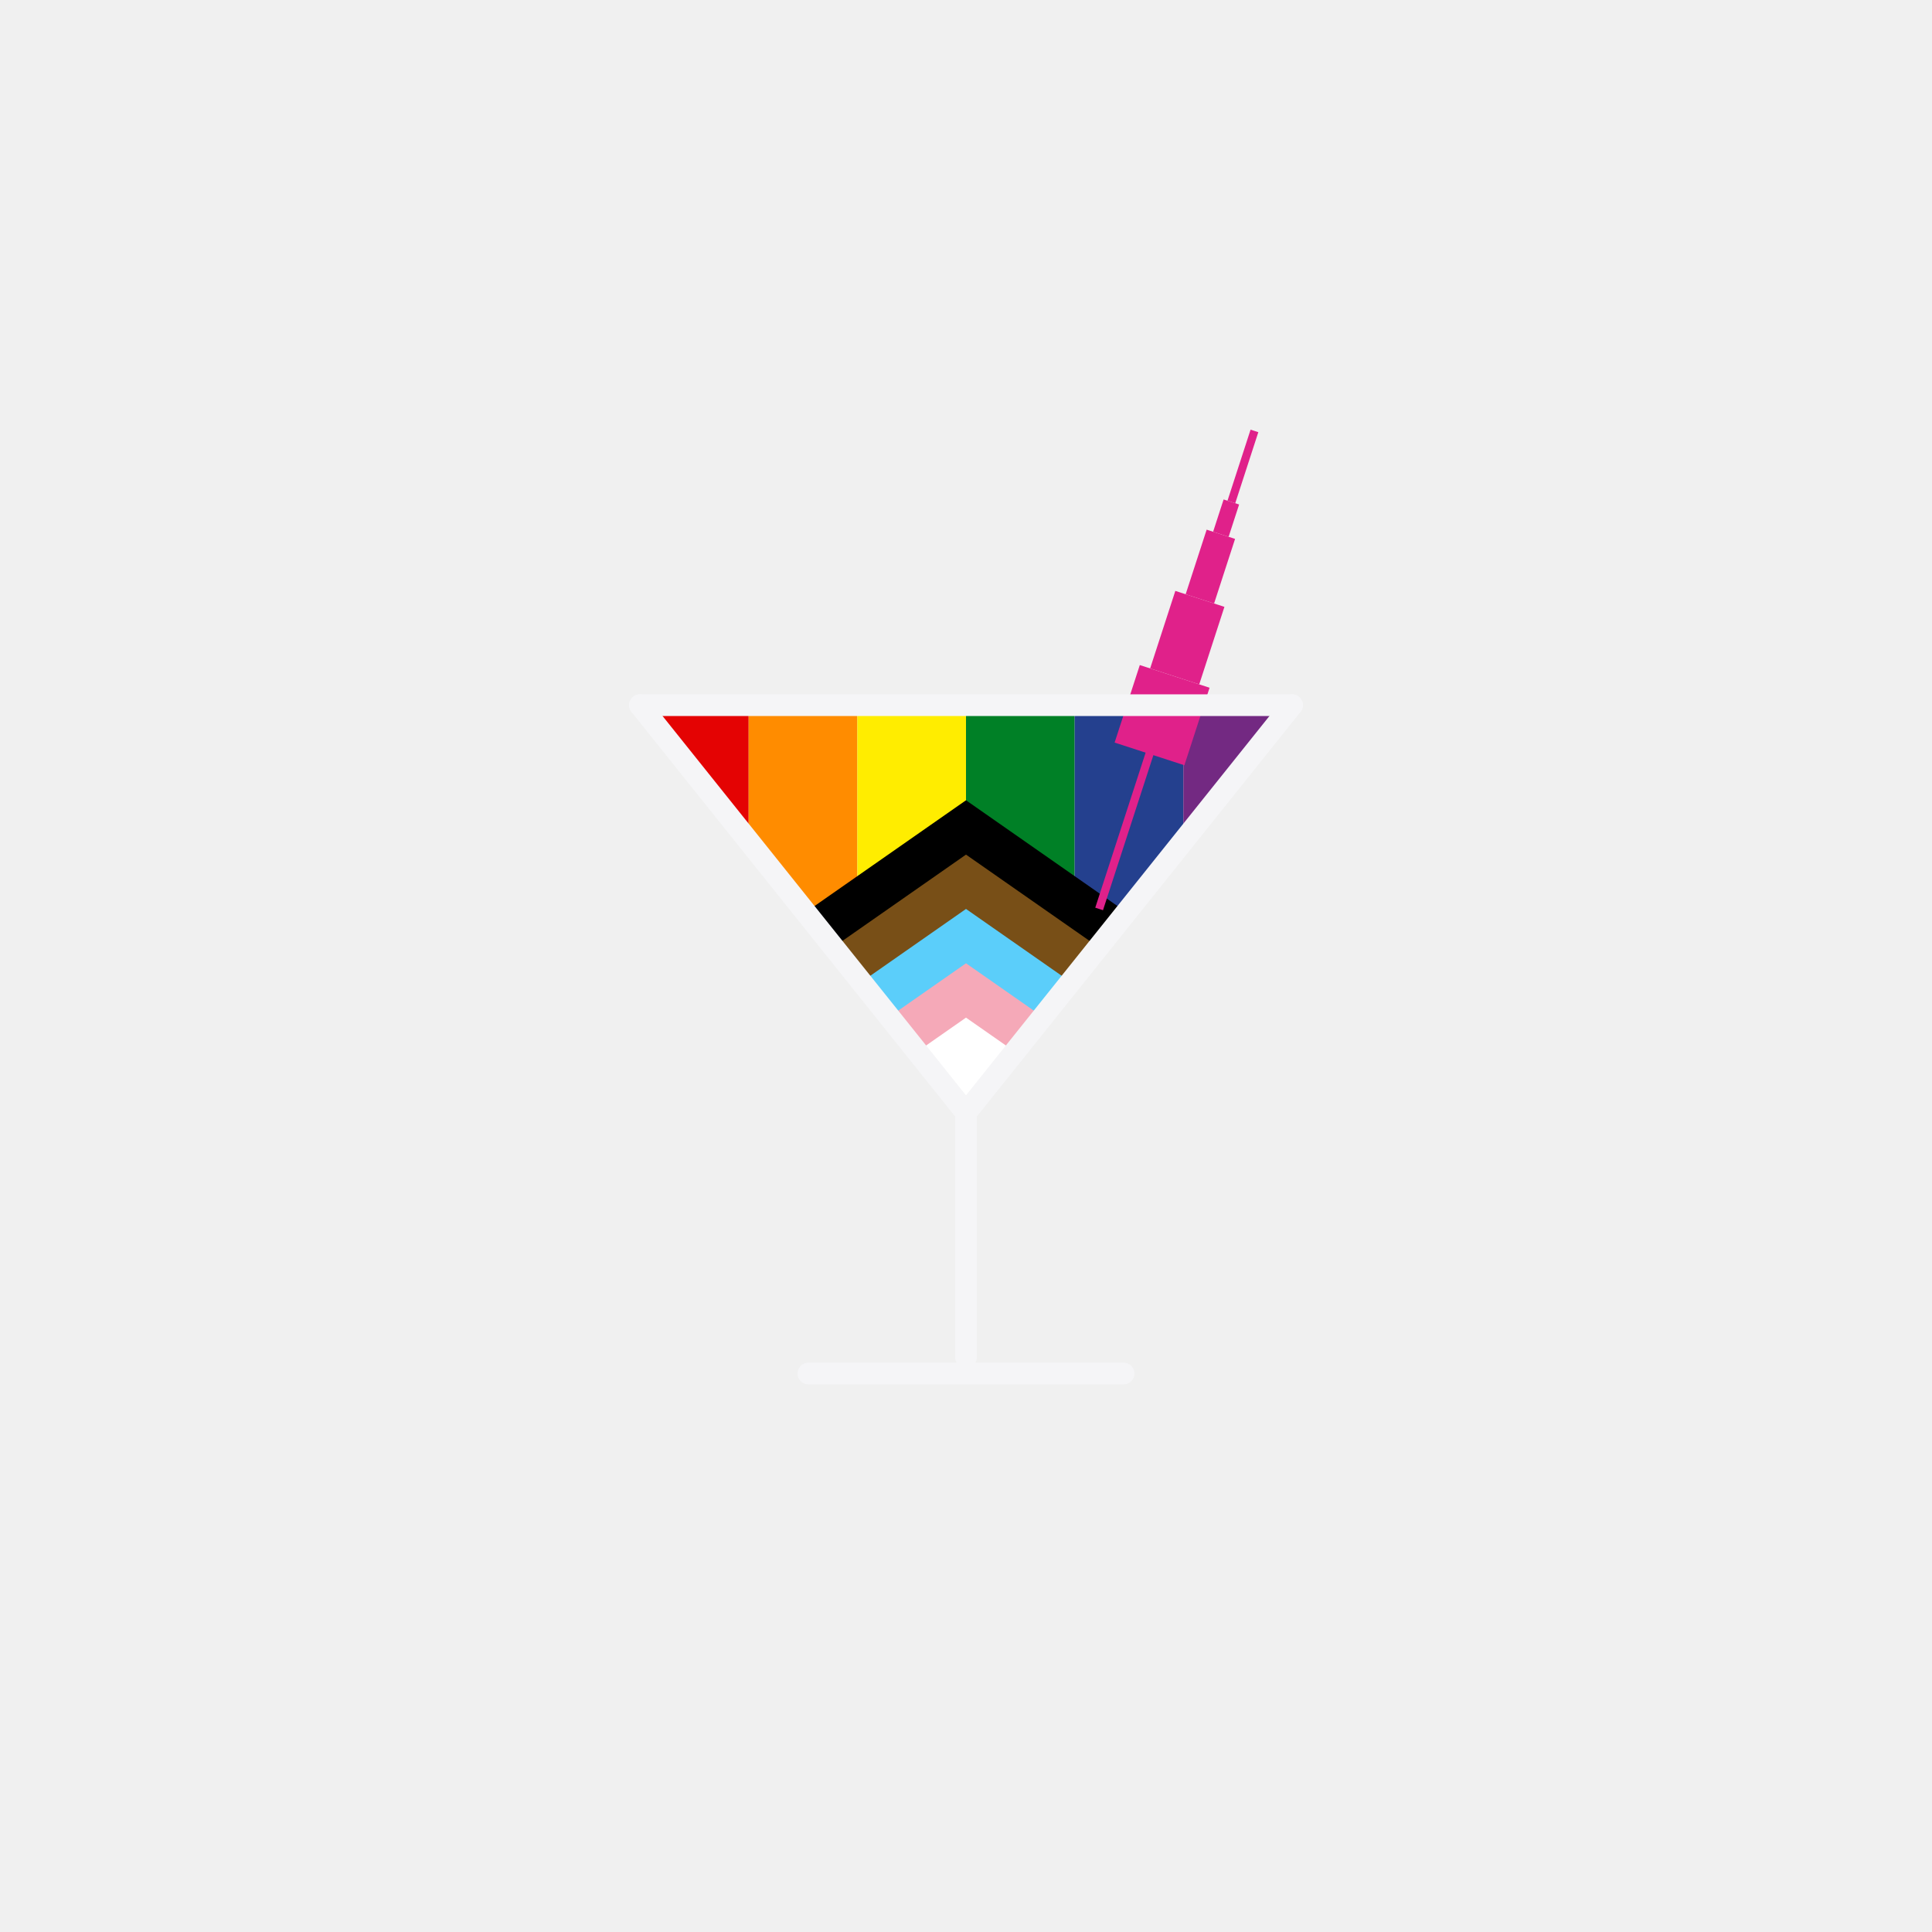
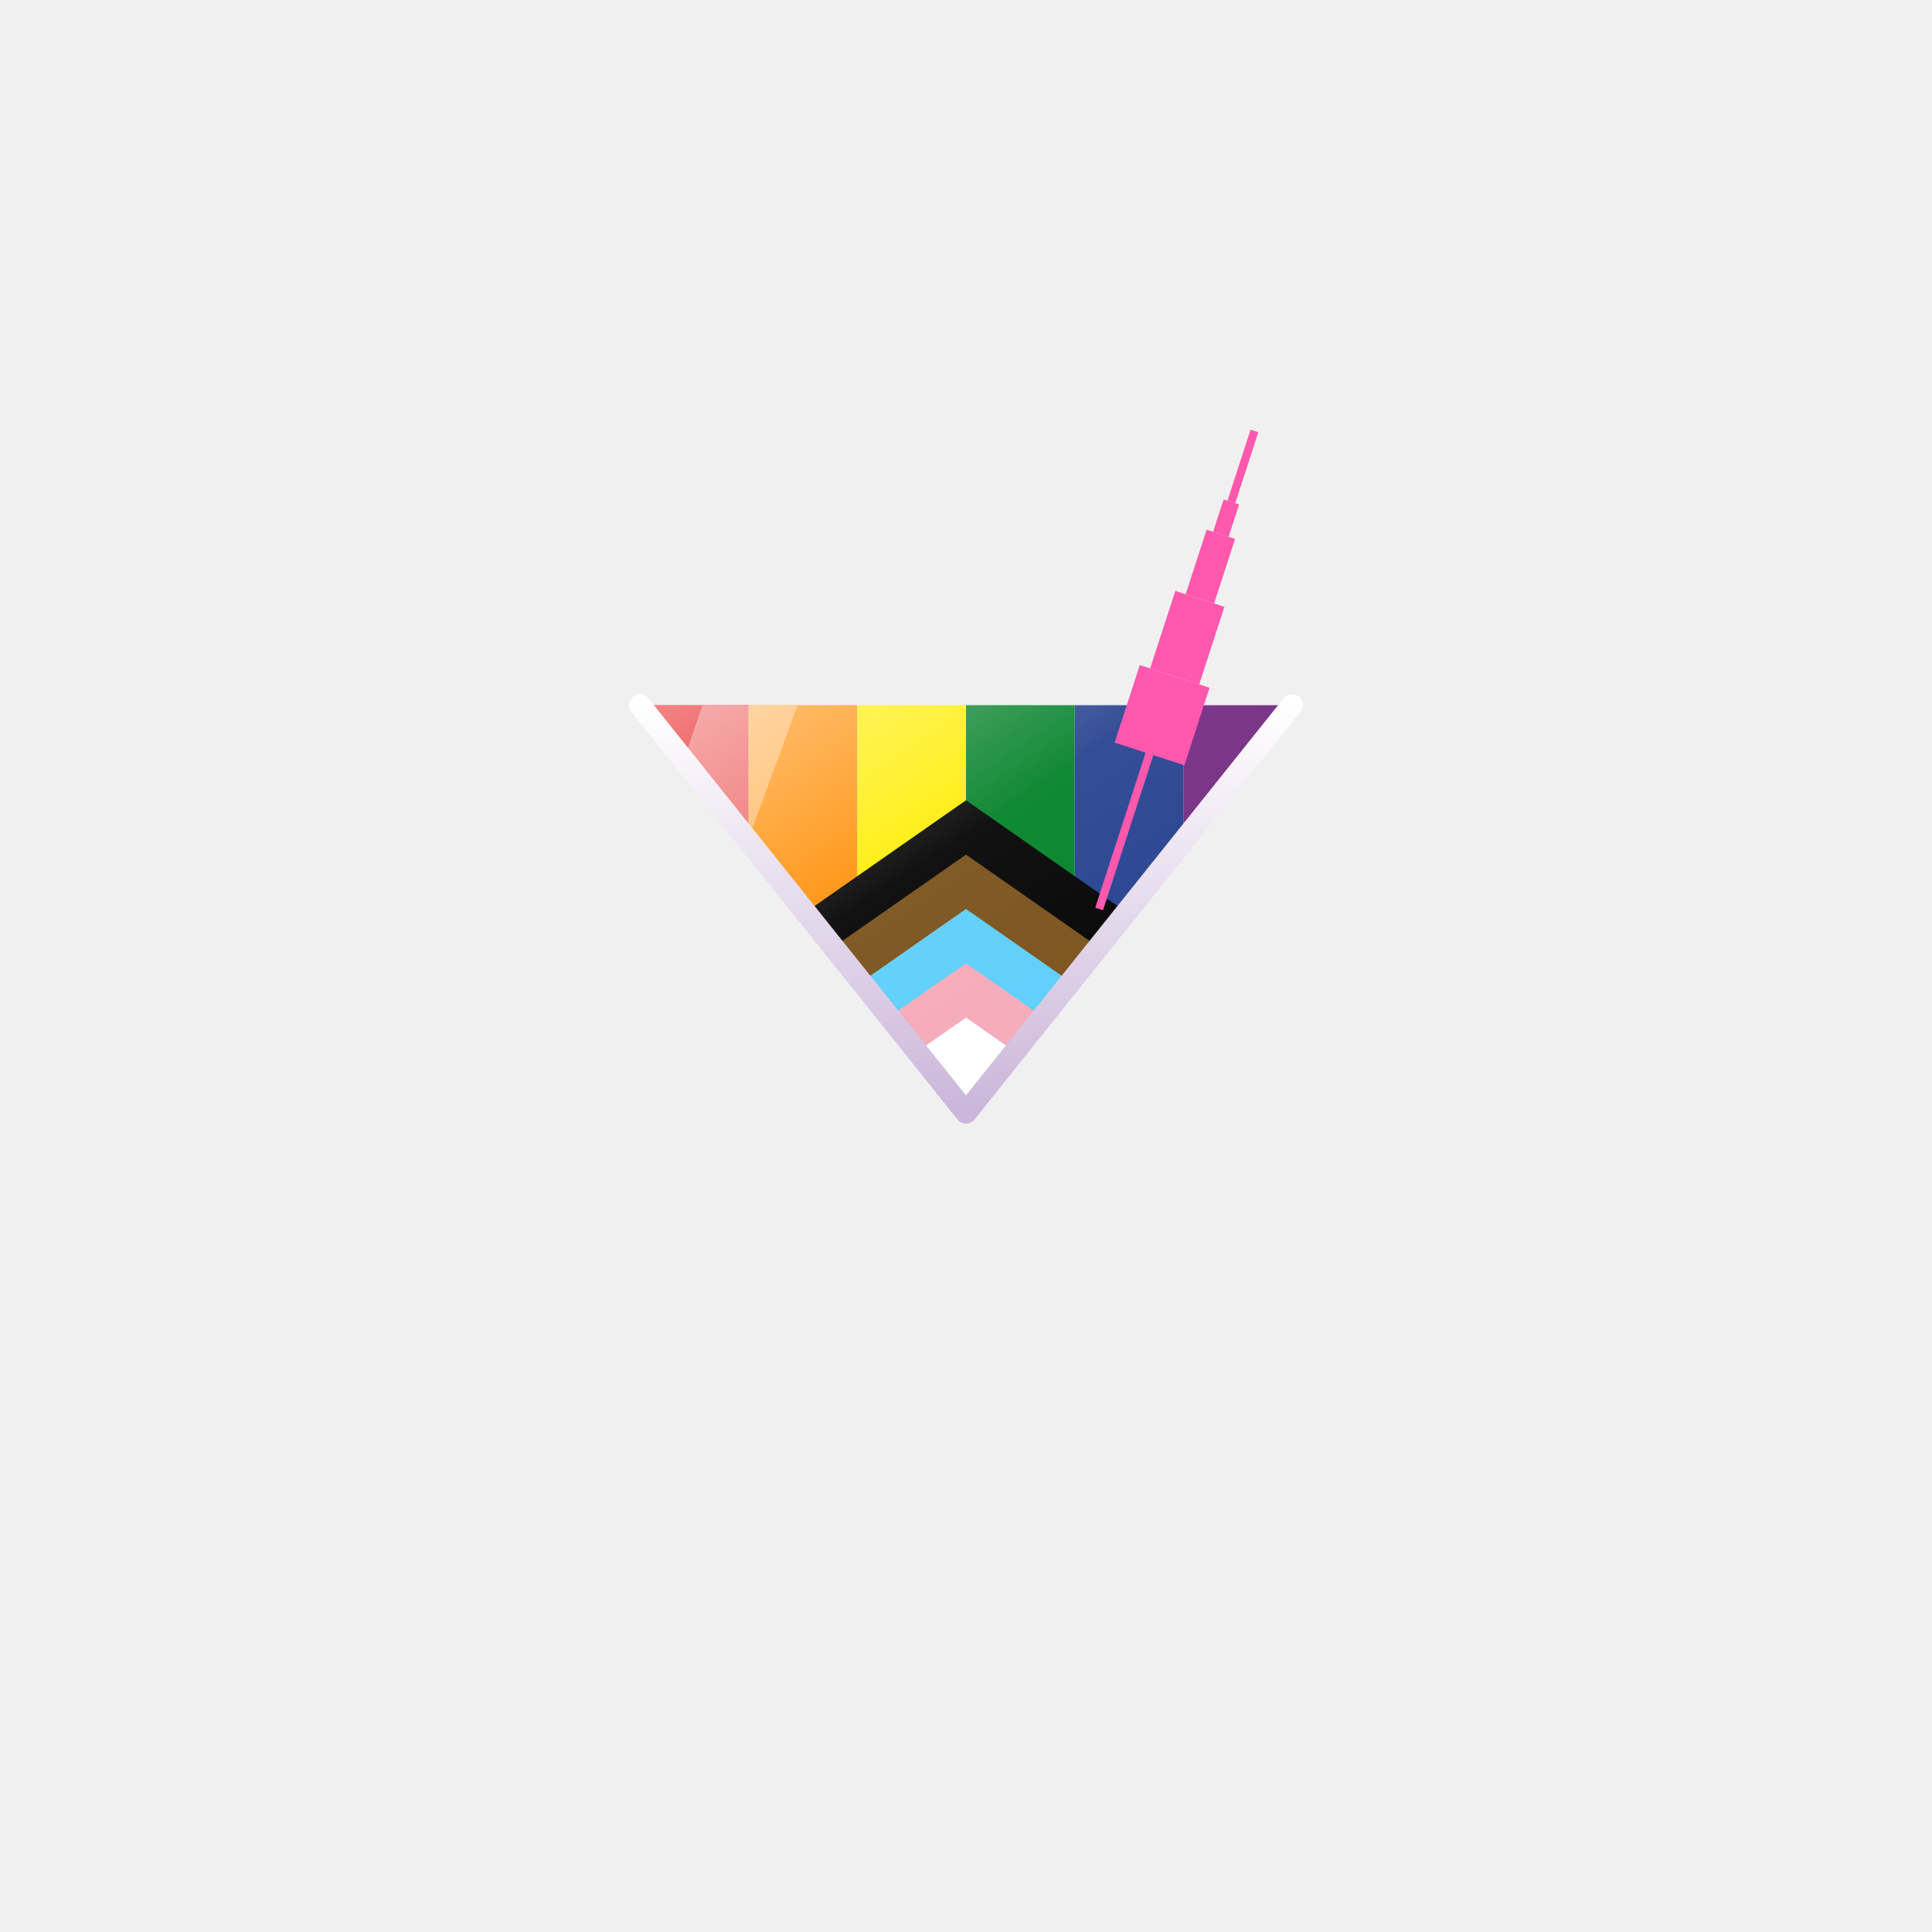
<svg xmlns="http://www.w3.org/2000/svg" viewBox="0 0 1024 1024">
+   <defs>
+     <linearGradient id="gloss" x1="0" y1="0" x2="1" y2="1">
+       <stop offset="0" stop-color="#ffffff" stop-opacity="0.55" />
+       <stop offset="0.42" stop-color="#ffffff" stop-opacity="0.07" />
+       <stop offset="1" stop-color="#ffffff" stop-opacity="0" />
+     </linearGradient>
+     <linearGradient id="edge" x1="0" y1="0" x2="0" y2="1">
+       <stop offset="0" stop-color="#ffffff" />
+       <stop offset="1" stop-color="#cbb6da" />
+     </linearGradient>
+     <clipPath id="bowl">
+       <polygon points="272,320 752,320 512,620" />
+     </clipPath>
+   </defs>
  <g transform="translate(512,512) scale(0.72) translate(-512,-512)">
-     <defs>
-       <clipPath id="bowl">
-         <polygon points="272,320 752,320 512,620" />
-       </clipPath>
-     </defs>
    <g clip-path="url(#bowl)">
      <rect x="272" y="308" width="80" height="320" fill="#e40303" />
      <rect x="352" y="308" width="80" height="320" fill="#ff8c00" />
      <rect x="432" y="308" width="80" height="320" fill="#ffed00" />
      <rect x="512" y="308" width="80" height="320" fill="#008026" />
      <rect x="592" y="308" width="80" height="320" fill="#24408e" />
      <rect x="672" y="308" width="80" height="320" fill="#732982" />
      <polygon points="512,390 290,545 290,700 734,700 734,545" fill="#000000" />
      <polygon points="512,430 290,585 290,700 734,700 734,585" fill="#784f17" />
      <polygon points="512,470 290,625 290,700 734,700 734,625" fill="#5bcefa" />
      <polygon points="512,510 290,665 290,700 734,700 734,665" fill="#f5a9b8" />
      <polygon points="512,550 290,705 290,740 734,740 734,705" fill="#ffffff" />
+       <rect x="272" y="308" width="480" height="320" fill="url(#gloss)" />
+       <polygon points="318,320 388,320 300,560 250,520" fill="#ffffff" opacity="0.35" />
    </g>
-     <g transform="translate(610,470) rotate(18)" fill="#e0218a">
+     <g transform="translate(610,470) rotate(18)" fill="#ff58ad">
      <rect x="-3" y="-130" width="6" height="130" />
      <rect x="-27" y="-180" width="54" height="60" />
      <rect x="-19" y="-240" width="38" height="60" />
      <rect x="-11" y="-290" width="22" height="50" />
      <rect x="-6" y="-315" width="12" height="25" />
      <rect x="-3" y="-370" width="6" height="55" />
    </g>
-     <g stroke="#f5f5f7" stroke-width="16" stroke-linecap="round" stroke-linejoin="round" fill="none">
+     <g stroke="url(#edge)" stroke-width="16" stroke-linecap="round" stroke-linejoin="round" fill="none">
      <polyline points="272,320 512,620 752,320" />
      <line x1="272" y1="320" x2="752" y2="320" />
      <line x1="512" y1="620" x2="512" y2="800" />
      <line x1="396" y1="812" x2="628" y2="812" />
    </g>
  </g>
</svg>
